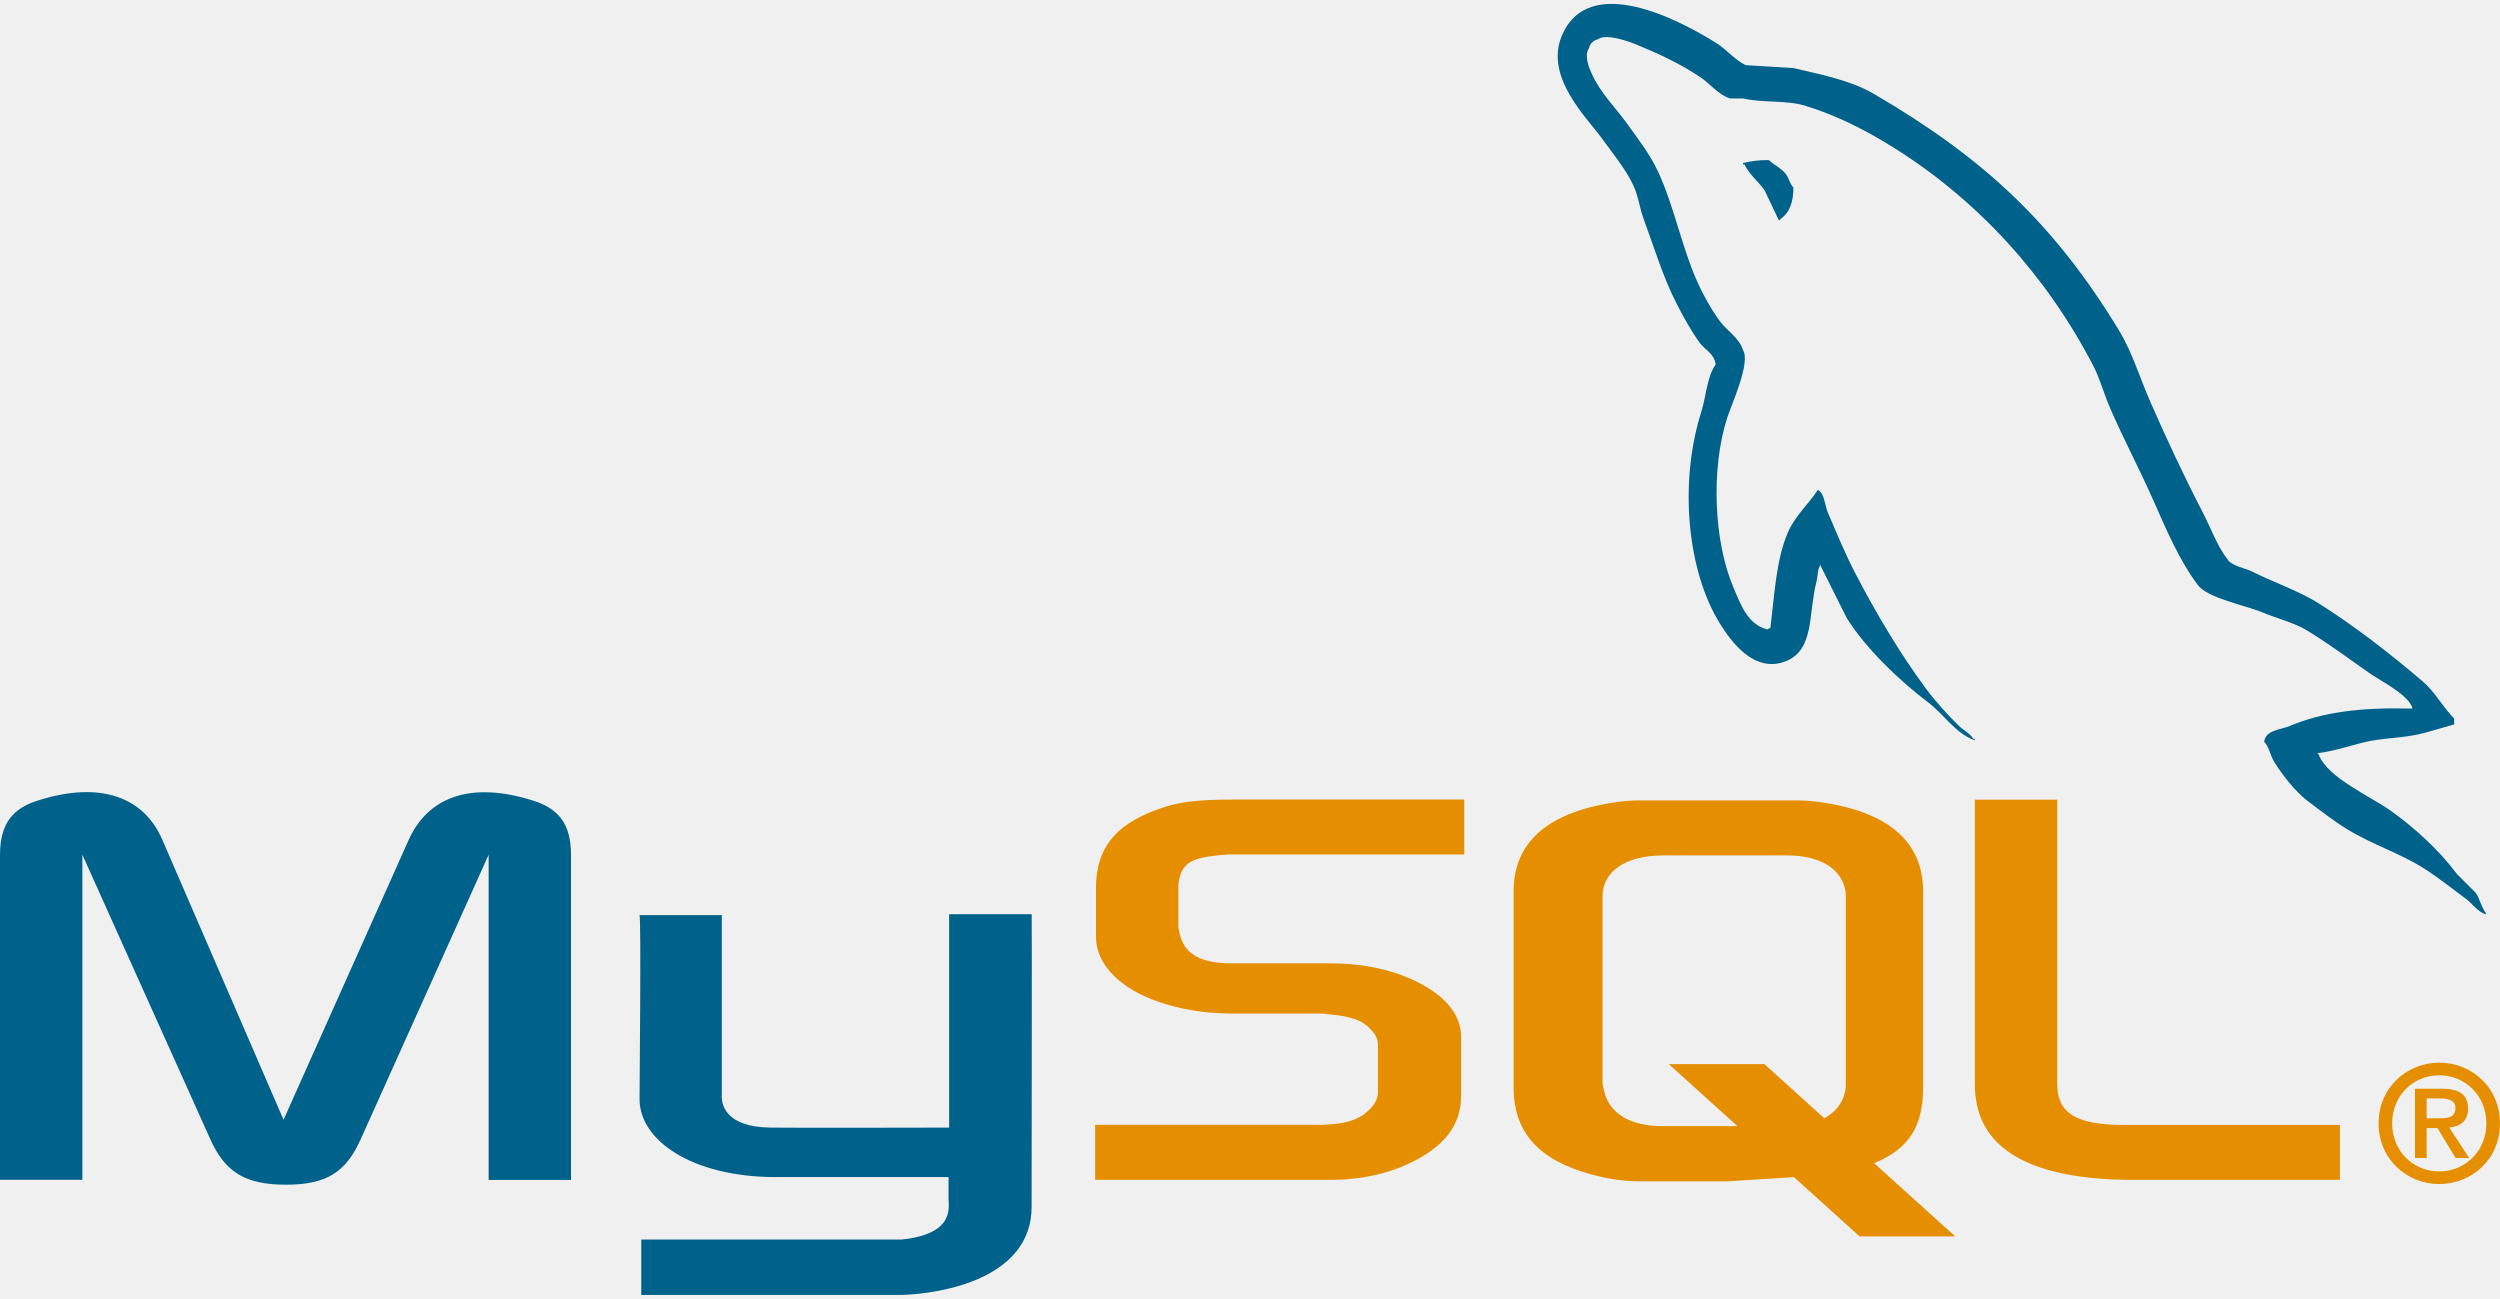
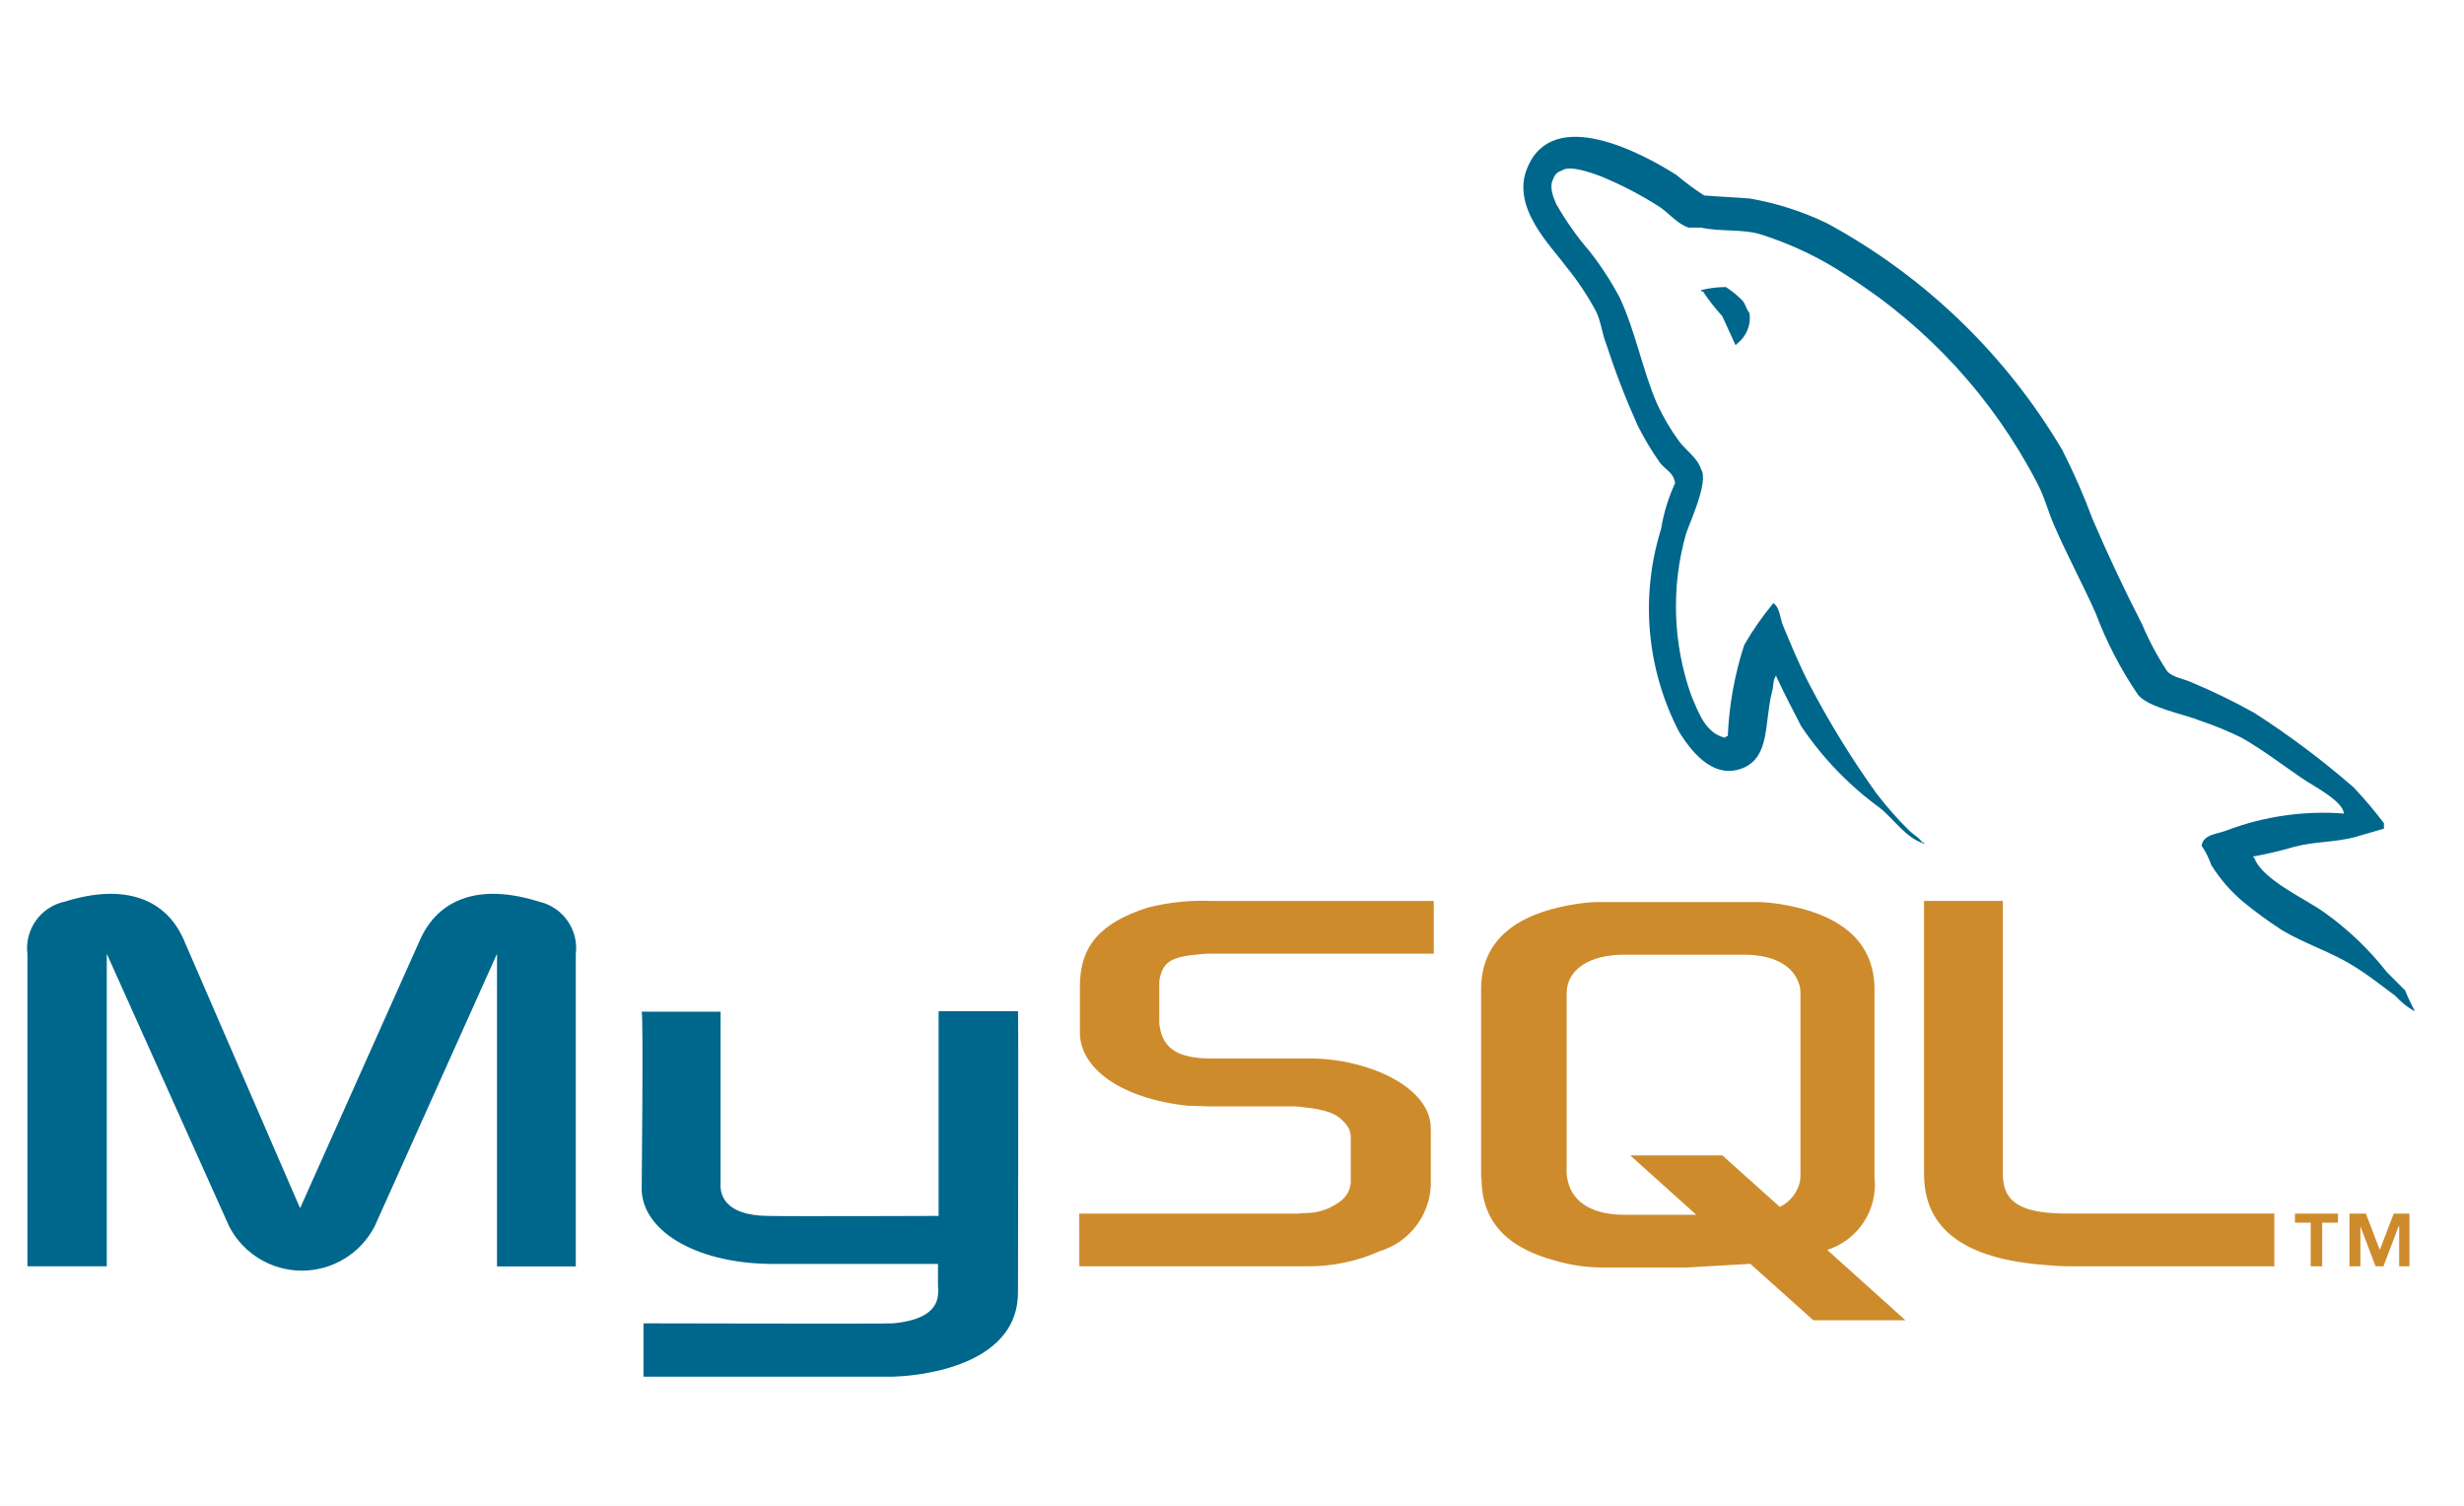
- <svg xmlns="http://www.w3.org/2000/svg" width="256" height="133" viewBox="0 0 204.8 105.765">
-   <path d="M0 96.334h6.747V69.7l10.445 23.227c1.232 2.8 2.92 3.806 6.228 3.806s4.93-.995 6.164-3.806L40.03 69.7v26.644h6.748v-26.6c0-2.595-1.04-3.85-3.18-4.498-5.125-1.6-8.564-.216-10.12 3.244l-10.25 22.923L13.3 68.48c-1.492-3.46-4.995-4.844-10.12-3.244C1.038 65.885 0 67.14 0 69.734v26.6zm52.386-21.686h6.745v14.68c-.063.798.256 2.67 3.952 2.727 1.886.03 14.554 0 14.672 0v-17.48h6.76c.03 0-.007 23.834-.006 23.936.037 5.878-7.294 7.155-10.672 7.254H52.533v-4.54l21.342-.001c4.342-.46 3.83-2.617 3.83-3.344v-1.77h-14.34c-6.672-.06-10.92-2.973-10.973-6.323-.005-.3.144-14.995-.004-15.14z" fill="#00618a" />
-   <path d="M89.716 96.334h19.398c2.27 0 4.477-.475 6.23-1.298 2.92-1.34 4.347-3.157 4.347-5.536v-4.93c0-1.947-1.622-3.763-4.8-4.974-1.687-.65-3.763-.995-5.774-.995h-8.175c-2.724 0-4.022-.822-4.346-2.638-.065-.216-.065-.4-.065-.606v-3.07c0-.173 0-.347.065-.563.324-1.384 1.038-1.774 3.438-2 .195 0 .454-.044.65-.044h19.268v-4.497h-18.944c-2.725 0-4.152.173-5.45.562C91.532 67 89.78 69 89.78 72.46v3.936c0 3.028 3.44 5.623 9.212 6.228.65.043 1.298.086 1.946.086h7.007c.26 0 .52 0 .714.044 2.14.173 3.05.562 3.698 1.34.4.4.52.78.52 1.2v3.936c0 .476-.324 1.082-.973 1.6-.584.52-1.557.865-2.855.952-.26 0-.454.043-.713.043h-18.62v4.498zm72.064-7.828c0 4.628 3.438 7.223 10.38 7.742a29.45 29.45 0 0 0 1.946.086h17.582v-4.498h-17.712c-3.957 0-5.45-.995-5.45-3.374v-23.27h-6.747v23.312zm-37.785.234V72.705c0-4.074 2.86-6.545 8.516-7.325a12.94 12.94 0 0 1 1.821-.13h12.807a13.87 13.87 0 0 1 1.886.13c5.656.78 8.516 3.25 8.516 7.325V88.74c0 3.305-1.215 5.074-4.015 6.227l6.646 6h-7.834l-5.377-4.854-5.413.343h-7.216c-1.235 0-2.535-.174-3.966-.564-4.3-1.17-6.37-3.424-6.37-7.152zm7.283-.4c0 .217.065.433.13.694.4 1.864 2.145 2.904 4.8 2.904h6.13l-5.63-5.083h7.834l4.9 4.433c.905-.482 1.5-1.22 1.7-2.167.065-.216.065-.433.065-.65V73.096c0-.173 0-.4-.065-.607-.4-1.733-2.146-2.73-4.746-2.73H136.22c-3 0-4.94 1.3-4.94 3.337v15.256z" fill="#e48e00" />
-   <g fill="#00618a">
-     <path d="M197.624 57.73c-4.147-.112-7.316.273-10.024 1.415-.77.325-1.997.333-2.123 1.298.423.443.49 1.105.825 1.65.647 1.047 1.74 2.45 2.713 3.184 1.064.803 2.16 1.663 3.303 2.36 2.03 1.238 4.296 1.945 6.25 3.184 1.152.73 2.296 1.65 3.42 2.476.555.408.93 1.042 1.65 1.297v-.118c-.38-.483-.477-1.147-.825-1.65l-1.533-1.533c-1.5-2-3.402-3.737-5.425-5.19-1.613-1.158-5.224-2.722-5.897-4.6l-.118-.118c1.144-.13 2.483-.543 3.54-.825 1.773-.475 3.358-.353 5.19-.825l2.477-.708v-.472c-.926-.95-1.586-2.207-2.595-3.066-2.64-2.25-5.523-4.495-8.49-6.37-1.646-1.04-3.68-1.714-5.425-2.595-.587-.296-1.618-.45-2.005-.944-.916-1.168-1.415-2.65-2.122-4-1.48-2.85-2.934-5.964-4.246-8.963-.895-2.045-1.48-4.062-2.594-5.897-5.355-8.804-11.12-14.118-20.048-19.34-1.9-1.11-4.187-1.55-6.605-2.123l-3.892-.236c-.792-.33-1.616-1.3-2.36-1.77-2.958-1.87-10.545-5.933-12.736-.6-1.383 3.373 2.067 6.664 3.302 8.374.866 1.2 1.976 2.543 2.594 3.892.407.886.478 1.775.826 2.713.857 2.3 1.603 4.823 2.712 6.958.56 1.08 1.178 2.218 1.887 3.184.435.593 1.18.854 1.297 1.77-.728 1.02-.77 2.6-1.18 3.892-1.843 5.812-1.148 13.035 1.533 17.337.823 1.32 2.76 4.152 5.425 3.066 2.33-.95 1.8-3.89 2.477-6.486.15-.59.058-1.02.354-1.415v.118l2.123 4.245c1.57 2.53 4.36 5.175 6.722 6.96 1.225.925 2.2 2.525 3.774 3.066v-.118h-.118c-.307-.48-.787-.677-1.18-1.06-.923-.905-1.95-2.03-2.713-3.066-2.15-2.918-4.048-6.11-5.778-9.435-.826-1.587-1.545-3.338-2.24-4.953-.268-.623-.265-1.564-.825-1.887-.763 1.184-1.887 2.14-2.477 3.538-.944 2.234-1.066 4.958-1.415 7.784-.207.074-.115.023-.236.118-1.642-.396-2.22-2.087-2.83-3.538-1.544-3.67-1.83-9.576-.472-13.798.35-1.092 1.94-4.534 1.297-5.543-.307-1.007-1.32-1.6-1.887-2.36-.7-.95-1.402-2.204-1.887-3.302-1.264-2.86-1.854-6.07-3.184-8.963-.636-1.382-1.71-2.78-2.594-4-.978-1.36-2.073-2.364-2.83-4-.27-.585-.636-1.52-.236-2.123a.93.93 0 0 1 .708-.708c.684-.527 2.59.175 3.302.472 1.89.786 3.47 1.534 5.072 2.595.77.5 1.547 1.496 2.476 1.77h1.06c1.66.382 3.52.12 5.07.59 2.742.833 5.198 2.13 7.43 3.538 6.798 4.292 12.355 10.402 16.157 17.7.612 1.173.876 2.294 1.415 3.538 1.087 2.5 2.456 5.093 3.538 7.547 1.08 2.45 2.13 4.92 3.656 6.958.802 1.07 3.9 1.646 5.307 2.24.987.417 2.603.852 3.538 1.415 1.785 1.077 3.515 2.36 5.19 3.54.837.59 3.41 1.883 3.538 2.948z" />
-     <path d="M144.91 12.798c-.865-.016-1.476.094-2.123.236v.118h.118c.412.848 1.14 1.393 1.65 2.123l1.18 2.476.118-.118c.73-.515 1.065-1.338 1.06-2.595-.293-.308-.336-.694-.59-1.062-.337-.49-1-.768-1.415-1.18z" fill-rule="evenodd" />
+ <svg xmlns="http://www.w3.org/2000/svg" width="90" height="55" viewBox="0 0 90 55">
+   <defs>
+     <clipPath id="clip-mysql">
+       <rect width="90" height="55" />
+     </clipPath>
+   </defs>
+   <g id="mysql" clip-path="url(#clip-mysql)">
+     <rect width="90" height="55" fill="#fff" />
+     <g id="Group_63" data-name="Group 63" transform="translate(-1271.944 -296.064)">
+       <path id="Path_1818" data-name="Path 1818" d="M1272.944,342.317h2.9V330.9l4.471,9.96a2.991,2.991,0,0,0,5.312,0l4.471-9.96v11.421h2.877v-11.4a1.746,1.746,0,0,0-1.35-1.926c-2.191-.686-3.675-.089-4.338,1.395l-4.382,9.805-4.249-9.805c-.642-1.483-2.147-2.081-4.338-1.395a1.742,1.742,0,0,0-1.372,1.926v11.4Zm22.443-9.3h2.877v6.286c-.022.354.111,1.151,1.7,1.173.8.021,6.219,0,6.263,0V333h2.9c.022,0,0,10.2,0,10.248.022,2.523-3.121,3.054-4.56,3.1h-9.119V344.4s9.1.022,9.119,0c1.86-.177,1.638-1.106,1.638-1.416v-.753h-6.131c-2.855-.044-4.67-1.284-4.692-2.722,0-.132.066-6.418,0-6.485Zm62.173-7.238a9.962,9.962,0,0,0-4.294.62c-.331.133-.841.133-.907.554a2.991,2.991,0,0,1,.354.708,5.729,5.729,0,0,0,1.173,1.35,16.044,16.044,0,0,0,1.394,1.018c.885.531,1.859.819,2.678,1.351.51.309,1,.708,1.483,1.062a2.778,2.778,0,0,0,.686.553v-.044a6.9,6.9,0,0,1-.332-.709l-.664-.664a11,11,0,0,0-2.325-2.213c-.686-.487-2.235-1.173-2.523-1.97-.023-.022-.045-.022-.045-.045a14.769,14.769,0,0,0,1.506-.355c.753-.2,1.439-.155,2.213-.354.355-.111.708-.2,1.063-.31v-.2a15.64,15.64,0,0,0-1.106-1.306,31.019,31.019,0,0,0-3.63-2.723,22.425,22.425,0,0,0-2.323-1.128c-.244-.111-.687-.177-.863-.4a10.354,10.354,0,0,1-.908-1.7q-.974-1.894-1.814-3.852a23.731,23.731,0,0,0-1.106-2.523,22.38,22.38,0,0,0-8.588-8.278,10.646,10.646,0,0,0-2.833-.907c-.553-.044-1.106-.066-1.66-.111a9.972,9.972,0,0,1-1.018-.753c-1.262-.8-4.516-2.545-5.445-.243-.6,1.439.885,2.855,1.416,3.586a10.353,10.353,0,0,1,1.108,1.66c.176.376.2.752.354,1.151a29.706,29.706,0,0,0,1.151,2.988,10.625,10.625,0,0,0,.819,1.372c.177.243.509.354.553.752a6.312,6.312,0,0,0-.508,1.66,9.758,9.758,0,0,0,.664,7.436c.355.553,1.173,1.771,2.325,1.306,1-.421.774-1.66,1.062-2.789.067-.244.022-.421.155-.6v.044c.288.62.6,1.218.908,1.815a11.891,11.891,0,0,0,2.878,2.988c.508.4.929,1.085,1.615,1.306v-.044h-.066c-.133-.2-.332-.287-.487-.443a13.265,13.265,0,0,1-1.173-1.328,33.274,33.274,0,0,1-2.478-4.028c-.355-.686-.665-1.439-.951-2.125-.112-.265-.112-.664-.355-.819a11.111,11.111,0,0,0-1.063,1.527,12.5,12.5,0,0,0-.6,3.32c-.089.044-.067.022-.112.067-.707-.177-.951-.908-1.217-1.527a9.741,9.741,0,0,1-.2-5.91c.155-.465.842-1.926.554-2.368-.134-.421-.554-.686-.8-1.018a7.9,7.9,0,0,1-.818-1.394c-.531-1.24-.775-2.612-1.351-3.851a11.245,11.245,0,0,0-1.106-1.7,10.875,10.875,0,0,1-1.217-1.726c-.11-.243-.265-.642-.11-.908a.438.438,0,0,1,.309-.31c.287-.221,1.107.089,1.416.2a13.342,13.342,0,0,1,2.169,1.129c.332.221.665.642,1.063.752h.443c.708.155,1.5.044,2.168.243a12.475,12.475,0,0,1,3.188,1.527,19.692,19.692,0,0,1,6.927,7.57c.266.509.376.974.6,1.5.466,1.085,1.062,2.191,1.527,3.232a14.108,14.108,0,0,0,1.549,2.988c.355.465,1.682.709,2.28.952a12.515,12.515,0,0,1,1.506.62c.775.442,1.5,1,2.235,1.5.353.246,1.459.8,1.5,1.264Z" transform="translate(0)" fill="#00678c" fill-rule="evenodd" />
+       <path id="Path_1819" data-name="Path 1819" d="M1427.743,314.87a3.794,3.794,0,0,0-.907.111v.044h.066a7.092,7.092,0,0,0,.708.907c.155.354.332.709.487,1.063l.066-.066a1.19,1.19,0,0,0,.443-1.106c-.111-.133-.133-.288-.243-.443a3.45,3.45,0,0,0-.62-.51Z" transform="translate(-92.759 -8.321)" fill="#00678c" fill-rule="evenodd" />
+       <path id="Path_1820" data-name="Path 1820" d="M1369.669,384.66h8.3a6.418,6.418,0,0,0,2.678-.554,2.633,2.633,0,0,0,1.859-2.368v-2.125c0-.818-.708-1.615-2.058-2.124a6.951,6.951,0,0,0-2.479-.421h-3.5c-1.173,0-1.726-.355-1.859-1.129a1.066,1.066,0,0,1-.022-.265v-1.306a.9.9,0,0,1,.022-.243c.133-.6.443-.775,1.461-.863.088,0,.2-.022.288-.022h8.256v-1.925h-8.123a8.08,8.08,0,0,0-2.324.243c-1.726.553-2.479,1.395-2.479,2.878v1.682c0,1.306,1.483,2.412,3.94,2.678.288,0,.553.022.841.022h2.988a1.344,1.344,0,0,1,.309.022c.93.089,1.306.243,1.594.574a.759.759,0,0,1,.222.532v1.682a.946.946,0,0,1-.421.686,2.074,2.074,0,0,1-1.218.4c-.11,0-.2.022-.31.022h-7.968Zm30.854-3.365c0,1.992,1.461,3.1,4.45,3.32.265.022.553.044.818.044h7.526v-1.926h-7.57c-1.7,0-2.346-.421-2.346-1.438v-9.982h-2.878v9.982Zm-16.179.11v-6.861c0-1.749,1.217-2.811,3.652-3.143a4.53,4.53,0,0,1,.775-.044h5.489a4.92,4.92,0,0,1,.8.044c2.412.332,3.652,1.394,3.652,3.143v6.861a2.5,2.5,0,0,1-1.726,2.656l2.855,2.568h-3.364l-2.3-2.059-2.324.133h-3.076a6.087,6.087,0,0,1-1.7-.243c-1.836-.487-2.721-1.461-2.721-3.055Zm3.121-.176a1.5,1.5,0,0,0,.045.31c.177.8.929,1.239,2.058,1.239h2.635l-2.412-2.169h3.364l2.1,1.881a1.359,1.359,0,0,0,.731-.908,1.343,1.343,0,0,0,.022-.288v-6.6a.989.989,0,0,0-.022-.244c-.177-.752-.929-1.172-2.036-1.172h-4.382c-1.284,0-2.1.553-2.1,1.416v6.53Zm27.18,3.431h.421v-1.594h.576v-.332h-1.572v.332h.575v1.594Zm3.232,0h.376v-1.926h-.575l-.509,1.328-.508-1.328h-.6v1.926h.4V383.2l.553,1.461h.288l.553-1.461h.022v1.461Z" transform="translate(-58.301 -42.343)" fill="#ce8b2c" fill-rule="evenodd" />
+     </g>
  </g>
-   <path d="M194.855 91.708c0 2.97 2.347 4.972 4.972 4.972s4.972-2.002 4.972-4.972-2.347-4.972-4.972-4.972-4.972 2.002-4.972 4.972zm8.83 0c0 2.254-1.723 3.938-3.86 3.938-2.16 0-3.86-1.684-3.86-3.938s1.698-3.938 3.86-3.938c2.135 0 3.86 1.684 3.86 3.938zm-2.52 2.838h1.113l-1.63-2.492c.875-.093 1.537-.518 1.537-1.552 0-1.154-.73-1.63-2.134-1.63h-2.215v5.675h.955v-2.453h.888l1.485 2.453zm-2.374-3.25v-1.63h1.1c.57 0 1.26.106 1.26.77 0 .795-.623.862-1.34.862h-1.02z" fill="#e48e00" fill-rule="evenodd" />
</svg>
